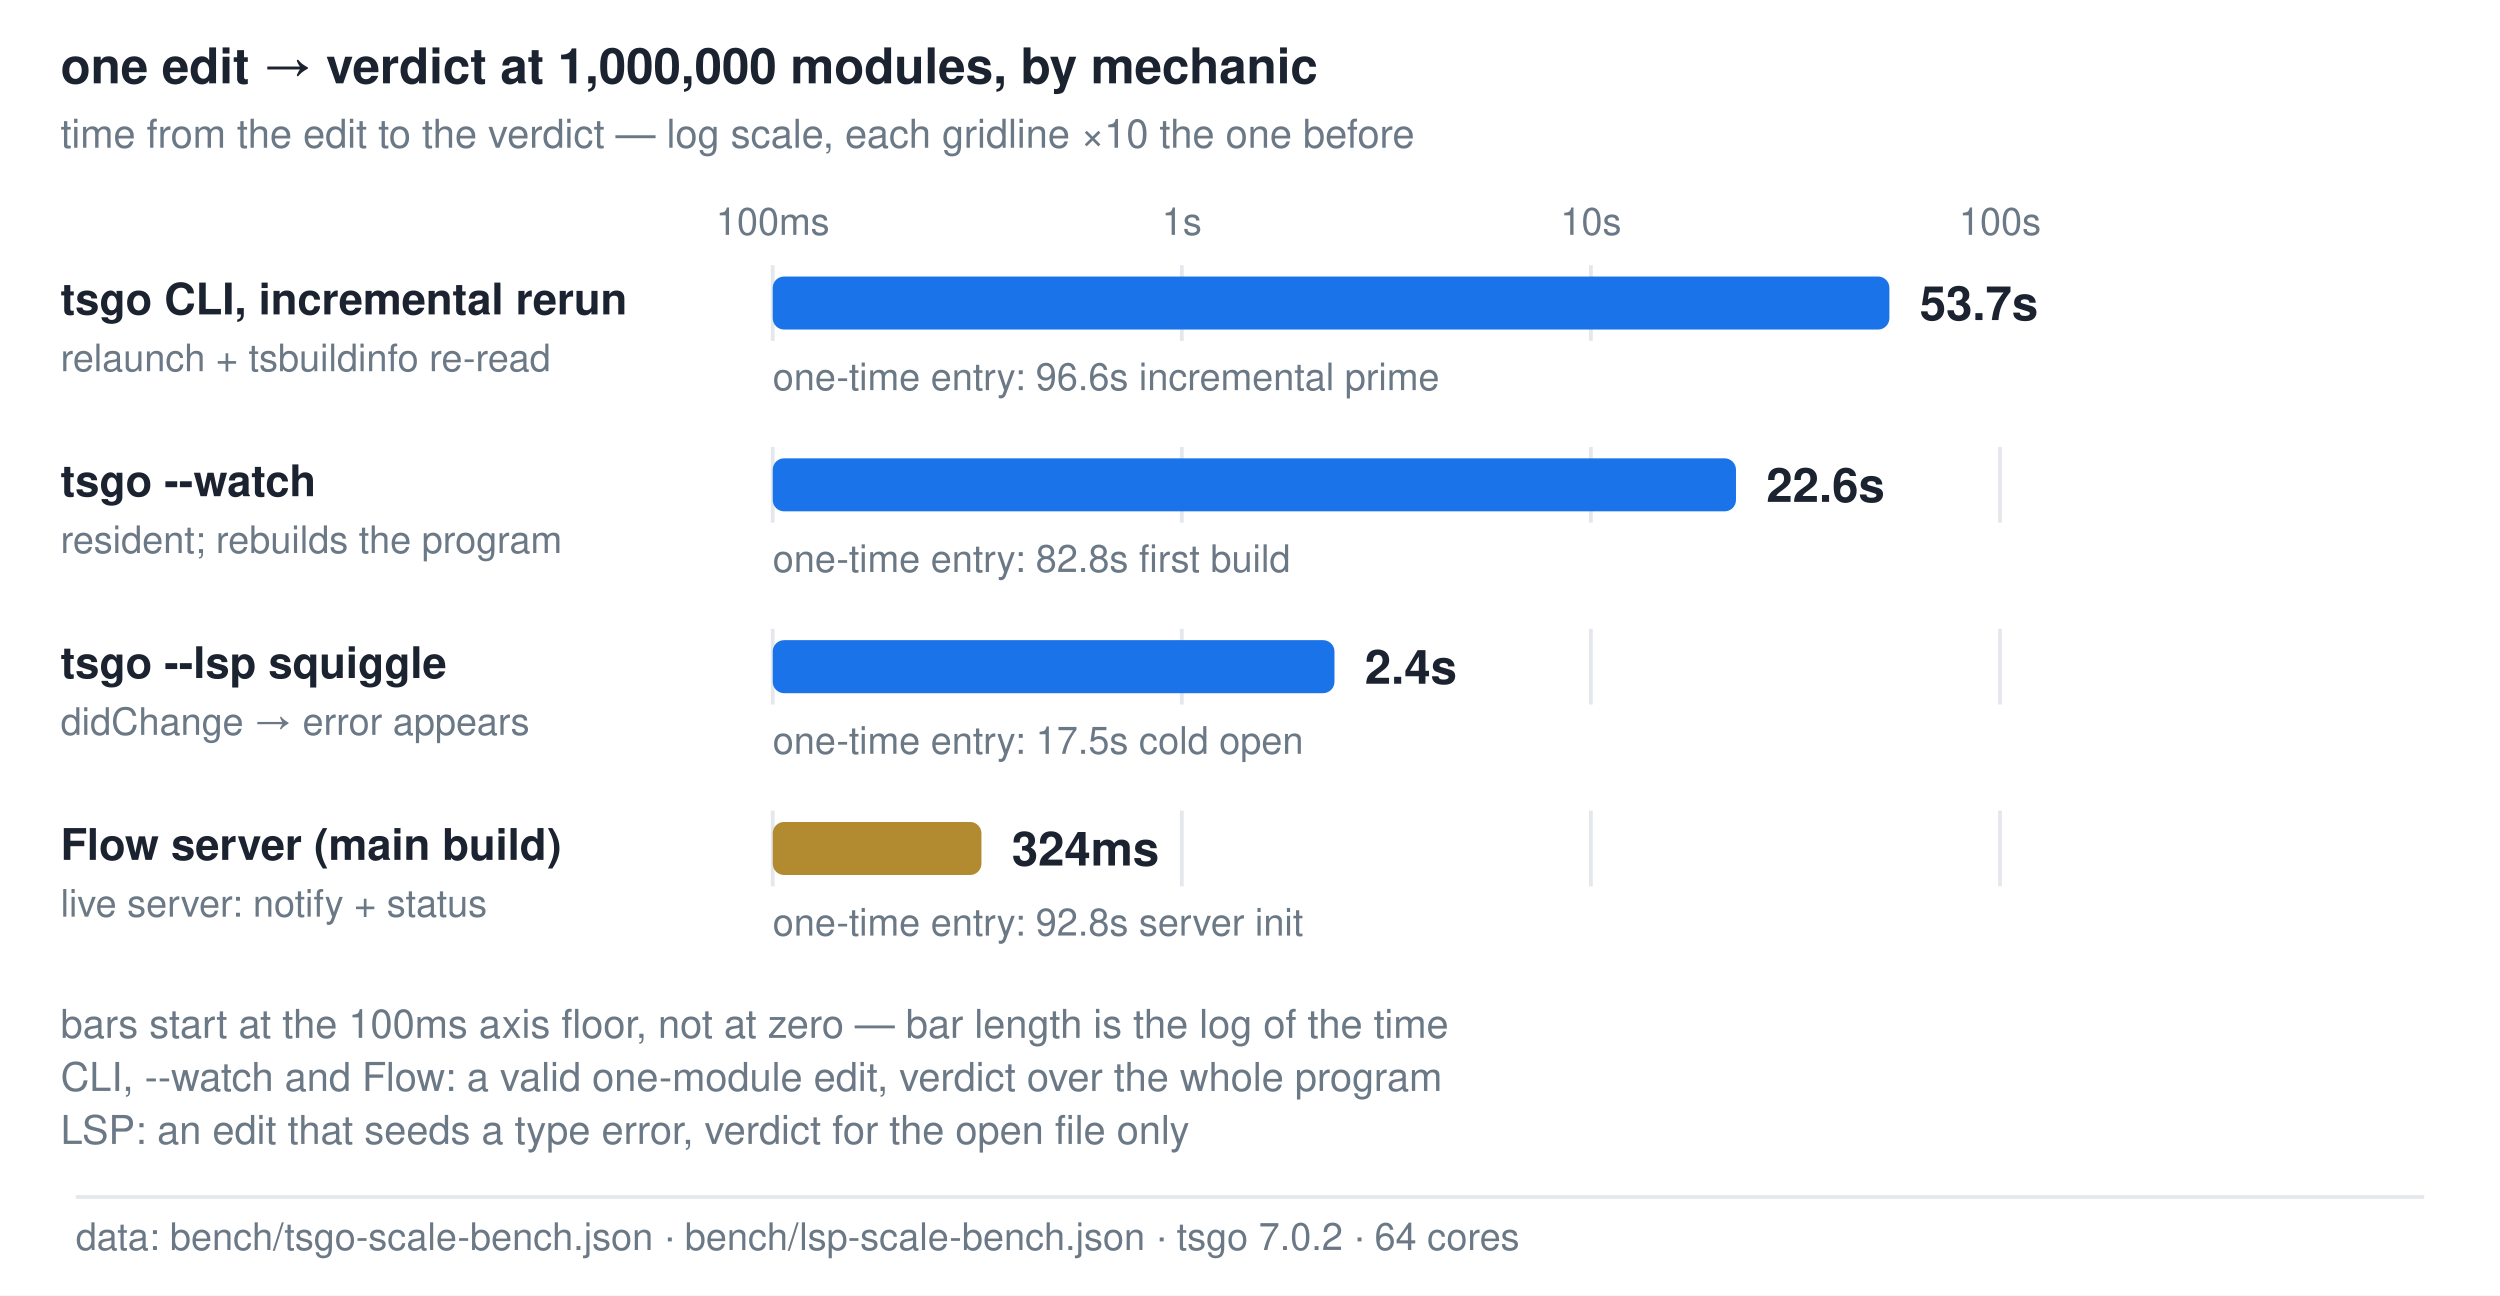
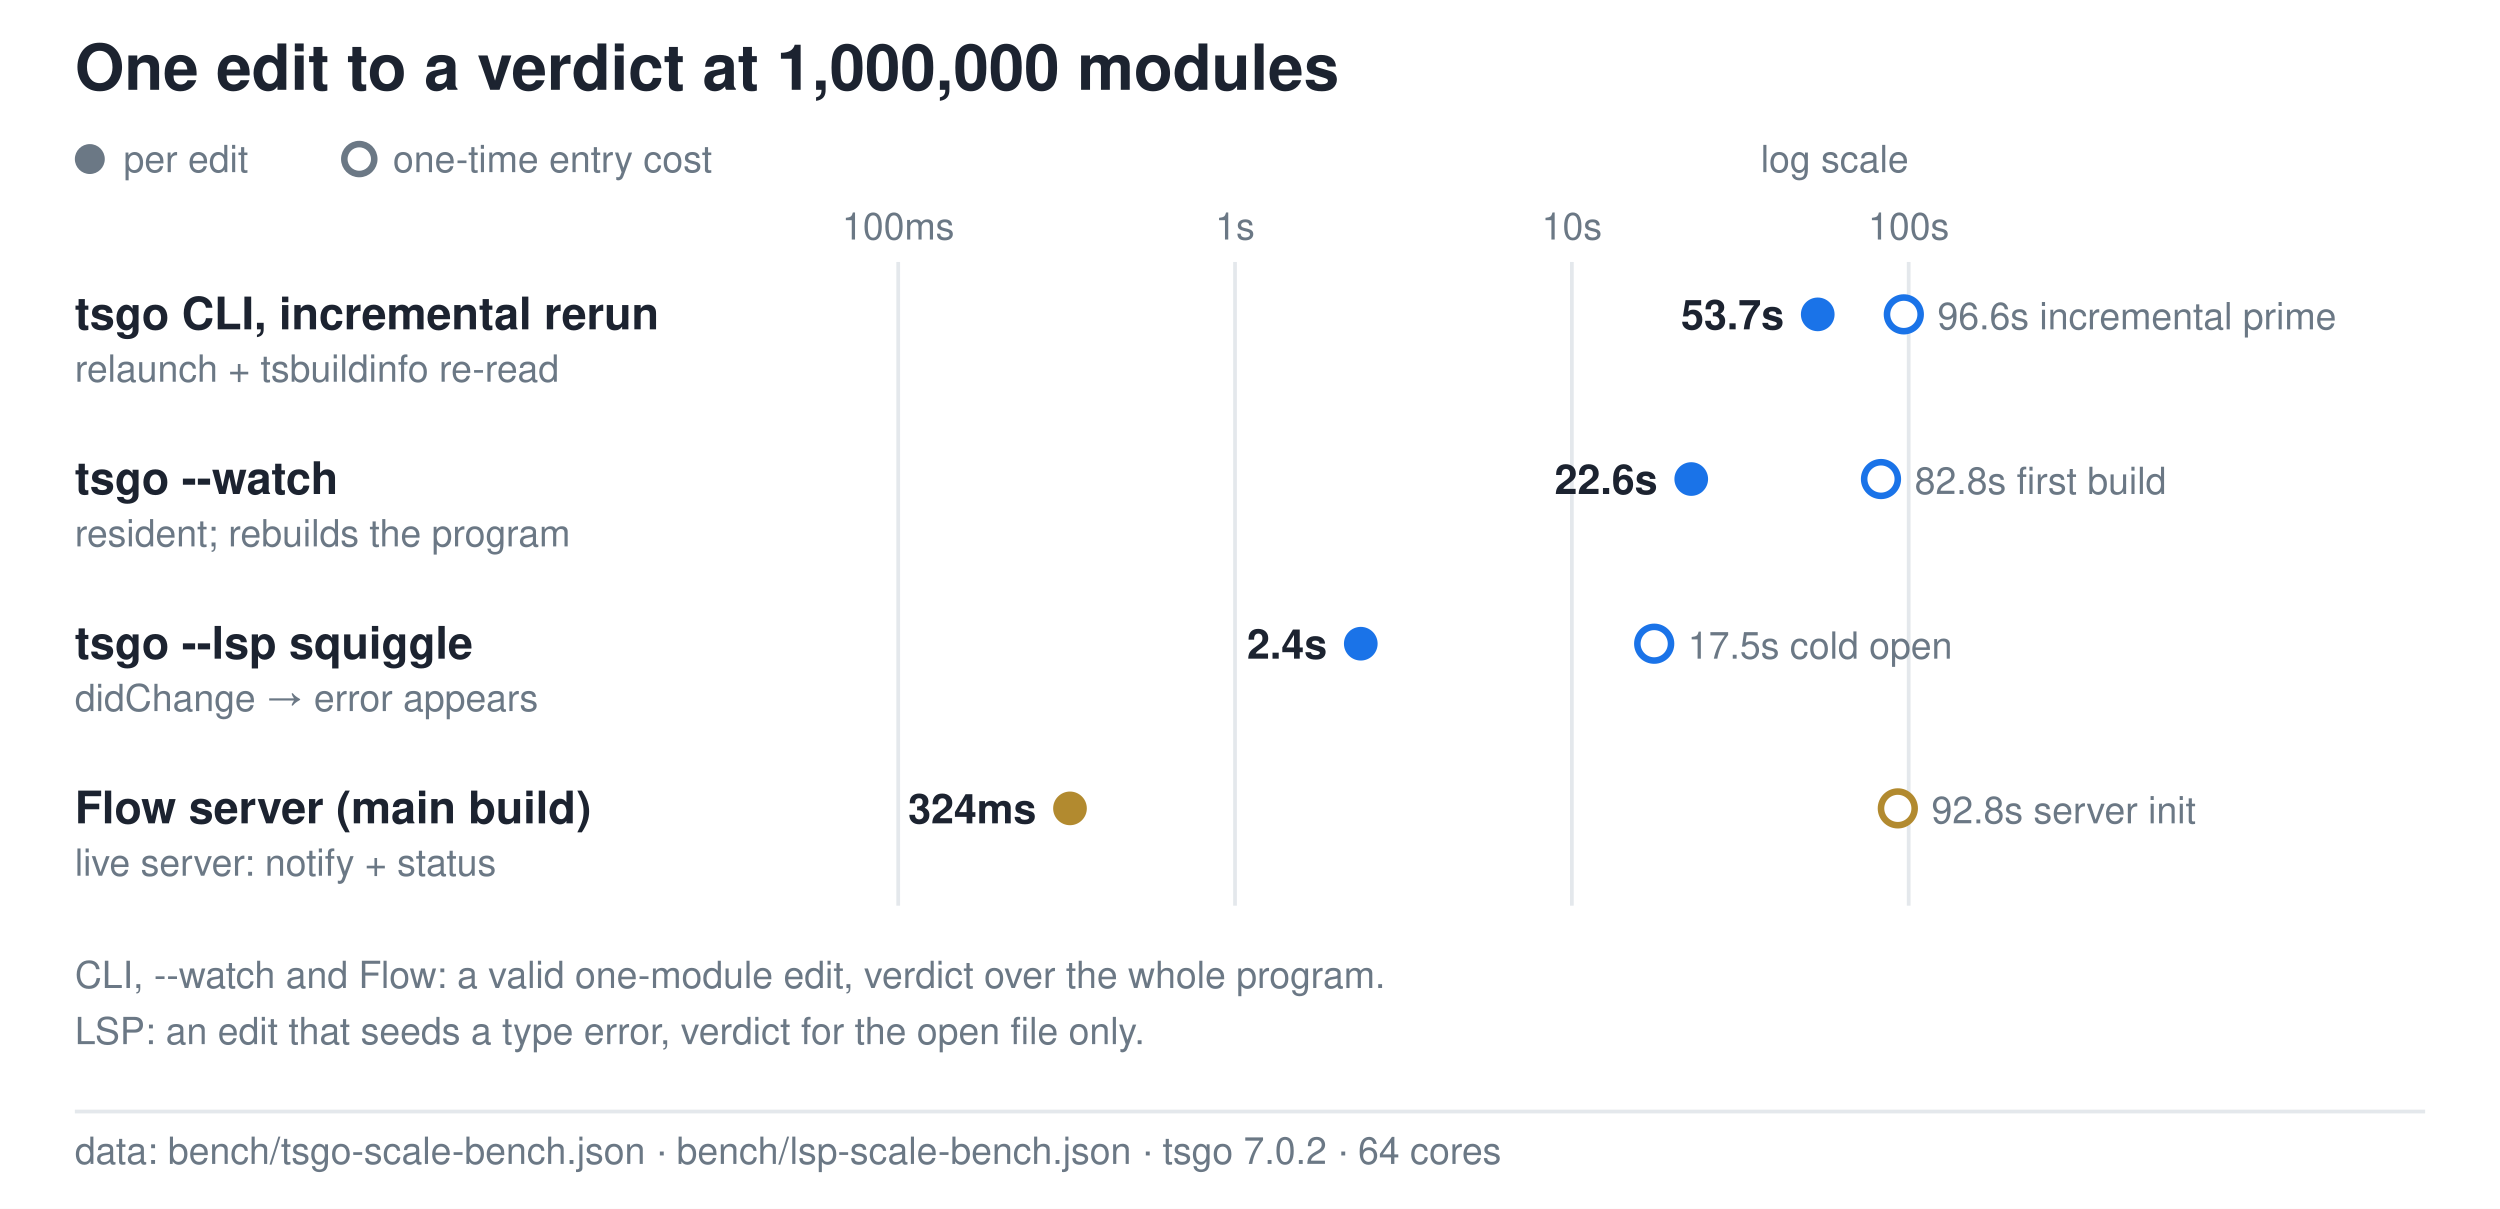
- <svg xmlns="http://www.w3.org/2000/svg" width="660" height="342" viewBox="0 0 660 342" role="img" aria-label="The save loop by mechanic at 1,000,000 modules, on a log time axis: tsgo's CLI incremental rerun relaunches and returns a verdict in 53.7s, its --watch rebuild in 22.6s, its LSP shows a seeded error in the open file in 2.4s, and Flow's resident server rechecks one edit in 324ms." font-family="system-ui,-apple-system,Segoe UI,Helvetica,Arial,sans-serif" style="font-variant-numeric:tabular-nums">
+ <svg xmlns="http://www.w3.org/2000/svg" width="668" height="323" viewBox="0 0 668 323" role="img" aria-label="The save loop by mechanic at 1,000,000 modules, on a log time axis: tsgo's CLI incremental rerun relaunches and returns a verdict in 53.7s, its --watch rebuild in 22.6s, its LSP shows a seeded error in the open file in 2.4s, and Flow's resident server rechecks one edit in 324ms; each lane also marks its one-time entry cost. CLI, --watch and Flow: a valid one-module edit, verdict over the whole program. LSP: an edit that seeds a type error, verdict for the open file only." font-family="system-ui,-apple-system,Segoe UI,Helvetica,Arial,sans-serif" style="font-variant-numeric:tabular-nums">
  <style>@media (prefers-color-scheme: dark){
rect[fill="#ffffff"]{fill:#0d1117}
text[fill="#1c2330"]{fill:#e2e7ec}
text[fill="#6b7885"]{fill:#9aa6b1}
text[fill="#1a73e8"]{fill:#6ba3f5}
line[stroke="#e4e8ec"]{stroke:#2b333c}
rect[stroke="#e4e8ec"]{stroke:#39424c}
rect[fill="#e4e8ec"]{fill:#2b333c}
line[stroke="#6b7885"],path[stroke="#6b7885"],polyline[stroke="#6b7885"]{stroke:#8b98a4}
path[fill="#6b7885"]{fill:#8b98a4}
- rect[fill="#eef3fb"]{fill:#1f2f45}rect[stroke="#b9cdec"]{stroke:#3d5a85}
- rect[fill="#f0faf5"]{fill:#173029}rect[stroke="#a9d8bd"]{stroke:#2e6b52}
- rect[fill="#fdf3ef"]{fill:#331f18}rect[stroke="#e4b9a6"]{stroke:#7a4630}
- rect[fill="#fbf6e9"]{fill:#c9a13b;fill-opacity:.14}rect[stroke="#eee3bb"]{stroke:#7a6224}
- rect[fill="#e4b9a6"]{fill:#7a4630}
+ line[stroke="#8794a1"],path[stroke="#8794a1"],polyline[stroke="#8794a1"]{stroke:#6f7c88}
+ path[fill="#8794a1"]{fill:#6f7c88}
+ circle[stroke="#8794a1"]{stroke:#6f7c88}rect[stroke="#8794a1"]{stroke:#6f7c88}circle[fill="#8794a1"]{fill:#6f7c88}
+ rect[fill="#f3f6fb"]{fill:#172435}rect[stroke="#c5d4ea"]{stroke:#34507a}rect[fill="#c5d4ea"]{fill:#34507a}
+ rect[fill="#f1f9f4"]{fill:#13281f}rect[stroke="#b2d8c1"]{stroke:#2c6049}rect[fill="#b2d8c1"]{fill:#2c6049}
+ rect[fill="#fcf4f0"]{fill:#2b1b15}rect[stroke="#e2c0b0"]{stroke:#6c4232}rect[fill="#e2c0b0"]{fill:#6c4232}
+ rect[fill="#fbf7ea"]{fill:#2a2414}rect[stroke="#e6d8a8"]{stroke:#6e5a24}rect[fill="#e6d8a8"]{fill:#6e5a24}
+ rect[fill="#eff1f4"]{fill:#1a2029}rect[stroke="#b8c0ca"]{stroke:#465260}rect[fill="#b8c0ca"]{fill:#465260}
+ rect[fill="#e8f4f6"]{fill:#0f2529}rect[stroke="#a6d0d9"]{stroke:#2a6470}rect[fill="#a6d0d9"]{fill:#2a6470}
+ rect[fill="#3f4b5b"]{fill:#c3cfdc}
+ circle[fill="#ffffff"]{fill:#0d1117}
text[fill="#146b3a"]{fill:#5cc48c}
text[fill="#46505b"]{fill:#aab4be}
text[fill="#8f2a23"]{fill:#f0847b}
polyline[stroke="#3a4656"]{stroke:#a7b6c8}circle[fill="#3a4656"],rect[fill="#3a4656"]{fill:#a7b6c8}
text[fill="#3a4656"]{fill:#a7b6c8}
}</style>
-   <rect width="660" height="342" fill="#ffffff" />
-   <text x="16" y="22" font-size="13" fill="#1c2330" font-weight="600">one edit → verdict at 1,000,000 modules, by mechanic</text>
-   <text x="16" y="39" font-size="10.5" fill="#6b7885">time from the edit to the verdict — log scale, each gridline ×10 the one before</text>
-   <text x="204" y="62" font-size="10" fill="#6b7885" text-anchor="middle">100ms</text>
-   <text x="312" y="62" font-size="10" fill="#6b7885" text-anchor="middle">1s</text>
-   <text x="420" y="62" font-size="10" fill="#6b7885" text-anchor="middle">10s</text>
-   <text x="528" y="62" font-size="10" fill="#6b7885" text-anchor="middle">100s</text>
-   <text x="16" y="83" font-size="11.5" fill="#1c2330" font-weight="600">tsgo CLI, incremental rerun</text>
-   <text x="16" y="98" font-size="10" fill="#6b7885">relaunch + tsbuildinfo re-read</text>
-   <line x1="204" y1="70" x2="204" y2="90" stroke="#e4e8ec" />
-   <line x1="312" y1="70" x2="312" y2="90" stroke="#e4e8ec" />
-   <line x1="420" y1="70" x2="420" y2="90" stroke="#e4e8ec" />
-   <rect x="204" y="73" width="294.8" height="14" rx="3" fill="#1a73e8" />
-   <text x="506.8" y="84.5" font-size="12.5" fill="#1c2330" font-weight="700">53.7s</text>
-   <text x="204" y="103" font-size="10" fill="#6b7885">one-time entry: 96.6s incremental prime</text>
-   <text x="16" y="131" font-size="11.5" fill="#1c2330" font-weight="600">tsgo --watch</text>
-   <text x="16" y="146" font-size="10" fill="#6b7885">resident; rebuilds the program</text>
-   <line x1="204" y1="118" x2="204" y2="138" stroke="#e4e8ec" />
-   <line x1="312" y1="118" x2="312" y2="138" stroke="#e4e8ec" />
-   <line x1="420" y1="118" x2="420" y2="138" stroke="#e4e8ec" />
-   <line x1="528" y1="118" x2="528" y2="138" stroke="#e4e8ec" />
-   <rect x="204" y="121" width="254.3" height="14" rx="3" fill="#1a73e8" />
-   <text x="466.3" y="132.5" font-size="12.5" fill="#1c2330" font-weight="700">22.6s</text>
-   <text x="204" y="151" font-size="10" fill="#6b7885">one-time entry: 82.8s first build</text>
-   <text x="16" y="179" font-size="11.5" fill="#1c2330" font-weight="600">tsgo --lsp squiggle</text>
-   <text x="16" y="194" font-size="10" fill="#6b7885">didChange → error appears</text>
-   <line x1="204" y1="166" x2="204" y2="186" stroke="#e4e8ec" />
-   <line x1="312" y1="166" x2="312" y2="186" stroke="#e4e8ec" />
-   <line x1="420" y1="166" x2="420" y2="186" stroke="#e4e8ec" />
-   <line x1="528" y1="166" x2="528" y2="186" stroke="#e4e8ec" />
-   <rect x="204" y="169" width="148.3" height="14" rx="3" fill="#1a73e8" />
-   <text x="360.3" y="180.5" font-size="12.5" fill="#1c2330" font-weight="700">2.4s</text>
-   <text x="204" y="199" font-size="10" fill="#6b7885">one-time entry: 17.5s cold open</text>
-   <text x="16" y="227" font-size="11.5" fill="#1c2330" font-weight="600">Flow server (main build)</text>
-   <text x="16" y="242" font-size="10" fill="#6b7885">live server: notify + status</text>
-   <line x1="204" y1="214" x2="204" y2="234" stroke="#e4e8ec" />
-   <line x1="312" y1="214" x2="312" y2="234" stroke="#e4e8ec" />
-   <line x1="420" y1="214" x2="420" y2="234" stroke="#e4e8ec" />
-   <line x1="528" y1="214" x2="528" y2="234" stroke="#e4e8ec" />
-   <rect x="204" y="217" width="55.1" height="14" rx="3" fill="#b28a2f" />
-   <text x="267.1" y="228.5" font-size="12.5" fill="#1c2330" font-weight="700">324ms</text>
-   <text x="204" y="247" font-size="10" fill="#6b7885">one-time entry: 92.8s server init</text>
-   <text x="16" y="274" font-size="10.5" fill="#6b7885">bars start at the 100ms axis floor, not at zero — bar length is the log of the time</text>
-   <text x="16" y="288" font-size="10.5" fill="#6b7885">CLI, --watch and Flow: a valid one-module edit, verdict over the whole program</text>
-   <text x="16" y="302" font-size="10.5" fill="#6b7885">LSP: an edit that seeds a type error, verdict for the open file only</text>
-   <line x1="20" y1="316" x2="640" y2="316" stroke="#e4e8ec" />
-   <text x="20" y="330" font-size="10" fill="#6b7885">data: bench/tsgo-scale-bench.json · bench/lsp-scale-bench.json · tsgo 7.0.2 · 64 cores</text>
+   <rect width="668" height="323" fill="#ffffff" />
+   <g transform="translate(4 0)">
+     <text x="16" y="24" font-size="17" fill="#1c2330" font-weight="650">One edit to a verdict at 1,000,000 modules</text>
+     <circle cx="20" cy="42.5" r="4" fill="#6b7885" />
+     <text x="29" y="46" font-size="10" fill="#6b7885">per edit</text>
+     <circle cx="92" cy="42.5" r="4" fill="#ffffff" stroke="#6b7885" stroke-width="1.75" />
+     <text x="101" y="46" font-size="10" fill="#6b7885">one-time entry cost</text>
+     <text x="506" y="46" font-size="10" fill="#6b7885" text-anchor="end">log scale</text>
+     <line x1="236" y1="70" x2="236" y2="242" stroke="#e4e8ec" />
+     <text x="236" y="64" font-size="10" fill="#6b7885" text-anchor="middle">100ms</text>
+     <line x1="326" y1="70" x2="326" y2="242" stroke="#e4e8ec" />
+     <text x="326" y="64" font-size="10" fill="#6b7885" text-anchor="middle">1s</text>
+     <line x1="416" y1="70" x2="416" y2="242" stroke="#e4e8ec" />
+     <text x="416" y="64" font-size="10" fill="#6b7885" text-anchor="middle">10s</text>
+     <line x1="506" y1="70" x2="506" y2="242" stroke="#e4e8ec" />
+     <text x="506" y="64" font-size="10" fill="#6b7885" text-anchor="middle">100s</text>
+     <text x="16" y="88" font-size="12" fill="#1c2330" font-weight="600">tsgo CLI, incremental rerun</text>
+     <text x="16" y="102" font-size="10" fill="#6b7885">relaunch + tsbuildinfo re-read</text>
+     <circle cx="504.7" cy="84" r="4.5" fill="#ffffff" stroke="#1a73e8" stroke-width="1.75" />
+     <circle cx="481.7" cy="84" r="4.5" fill="#1a73e8" />
+     <text x="472.7" y="88" font-size="11" fill="#1c2330" font-weight="650" text-anchor="end">53.7s</text>
+     <text x="513.7" y="88" font-size="10" fill="#6b7885">96.6s incremental prime</text>
+     <text x="16" y="132" font-size="12" fill="#1c2330" font-weight="600">tsgo --watch</text>
+     <text x="16" y="146" font-size="10" fill="#6b7885">resident; rebuilds the program</text>
+     <circle cx="498.6" cy="128" r="4.5" fill="#ffffff" stroke="#1a73e8" stroke-width="1.75" />
+     <circle cx="447.9" cy="128" r="4.5" fill="#1a73e8" />
+     <text x="438.9" y="132" font-size="11" fill="#1c2330" font-weight="650" text-anchor="end">22.6s</text>
+     <text x="507.6" y="132" font-size="10" fill="#6b7885">82.8s first build</text>
+     <text x="16" y="176" font-size="12" fill="#1c2330" font-weight="600">tsgo --lsp squiggle</text>
+     <text x="16" y="190" font-size="10" fill="#6b7885">didChange → error appears</text>
+     <circle cx="438" cy="172" r="4.5" fill="#ffffff" stroke="#1a73e8" stroke-width="1.75" />
+     <circle cx="359.6" cy="172" r="4.5" fill="#1a73e8" />
+     <text x="350.6" y="176" font-size="11" fill="#1c2330" font-weight="650" text-anchor="end">2.4s</text>
+     <text x="447" y="176" font-size="10" fill="#6b7885">17.5s cold open</text>
+     <text x="16" y="220" font-size="12" fill="#1c2330" font-weight="600">Flow server (main build)</text>
+     <text x="16" y="234" font-size="10" fill="#6b7885">live server: notify + status</text>
+     <circle cx="503.1" cy="216" r="4.5" fill="#ffffff" stroke="#b28a2f" stroke-width="1.75" />
+     <circle cx="281.9" cy="216" r="4.5" fill="#b28a2f" />
+     <text x="272.9" y="220" font-size="11" fill="#1c2330" font-weight="650" text-anchor="end">324ms</text>
+     <text x="512.1" y="220" font-size="10" fill="#6b7885">92.8s server init</text>
+     <text x="16" y="264" font-size="10" fill="#6b7885">CLI, --watch and Flow: a valid one-module edit, verdict over the whole program.</text>
+     <text x="16" y="279" font-size="10" fill="#6b7885">LSP: an edit that seeds a type error, verdict for the open file only.</text>
+     <line x1="16" y1="297" x2="644" y2="297" stroke="#e4e8ec" />
+     <text x="16" y="311" font-size="10" fill="#6b7885">data: bench/tsgo-scale-bench.json · bench/lsp-scale-bench.json · tsgo 7.0.2 · 64 cores</text>
+   </g>
</svg>
